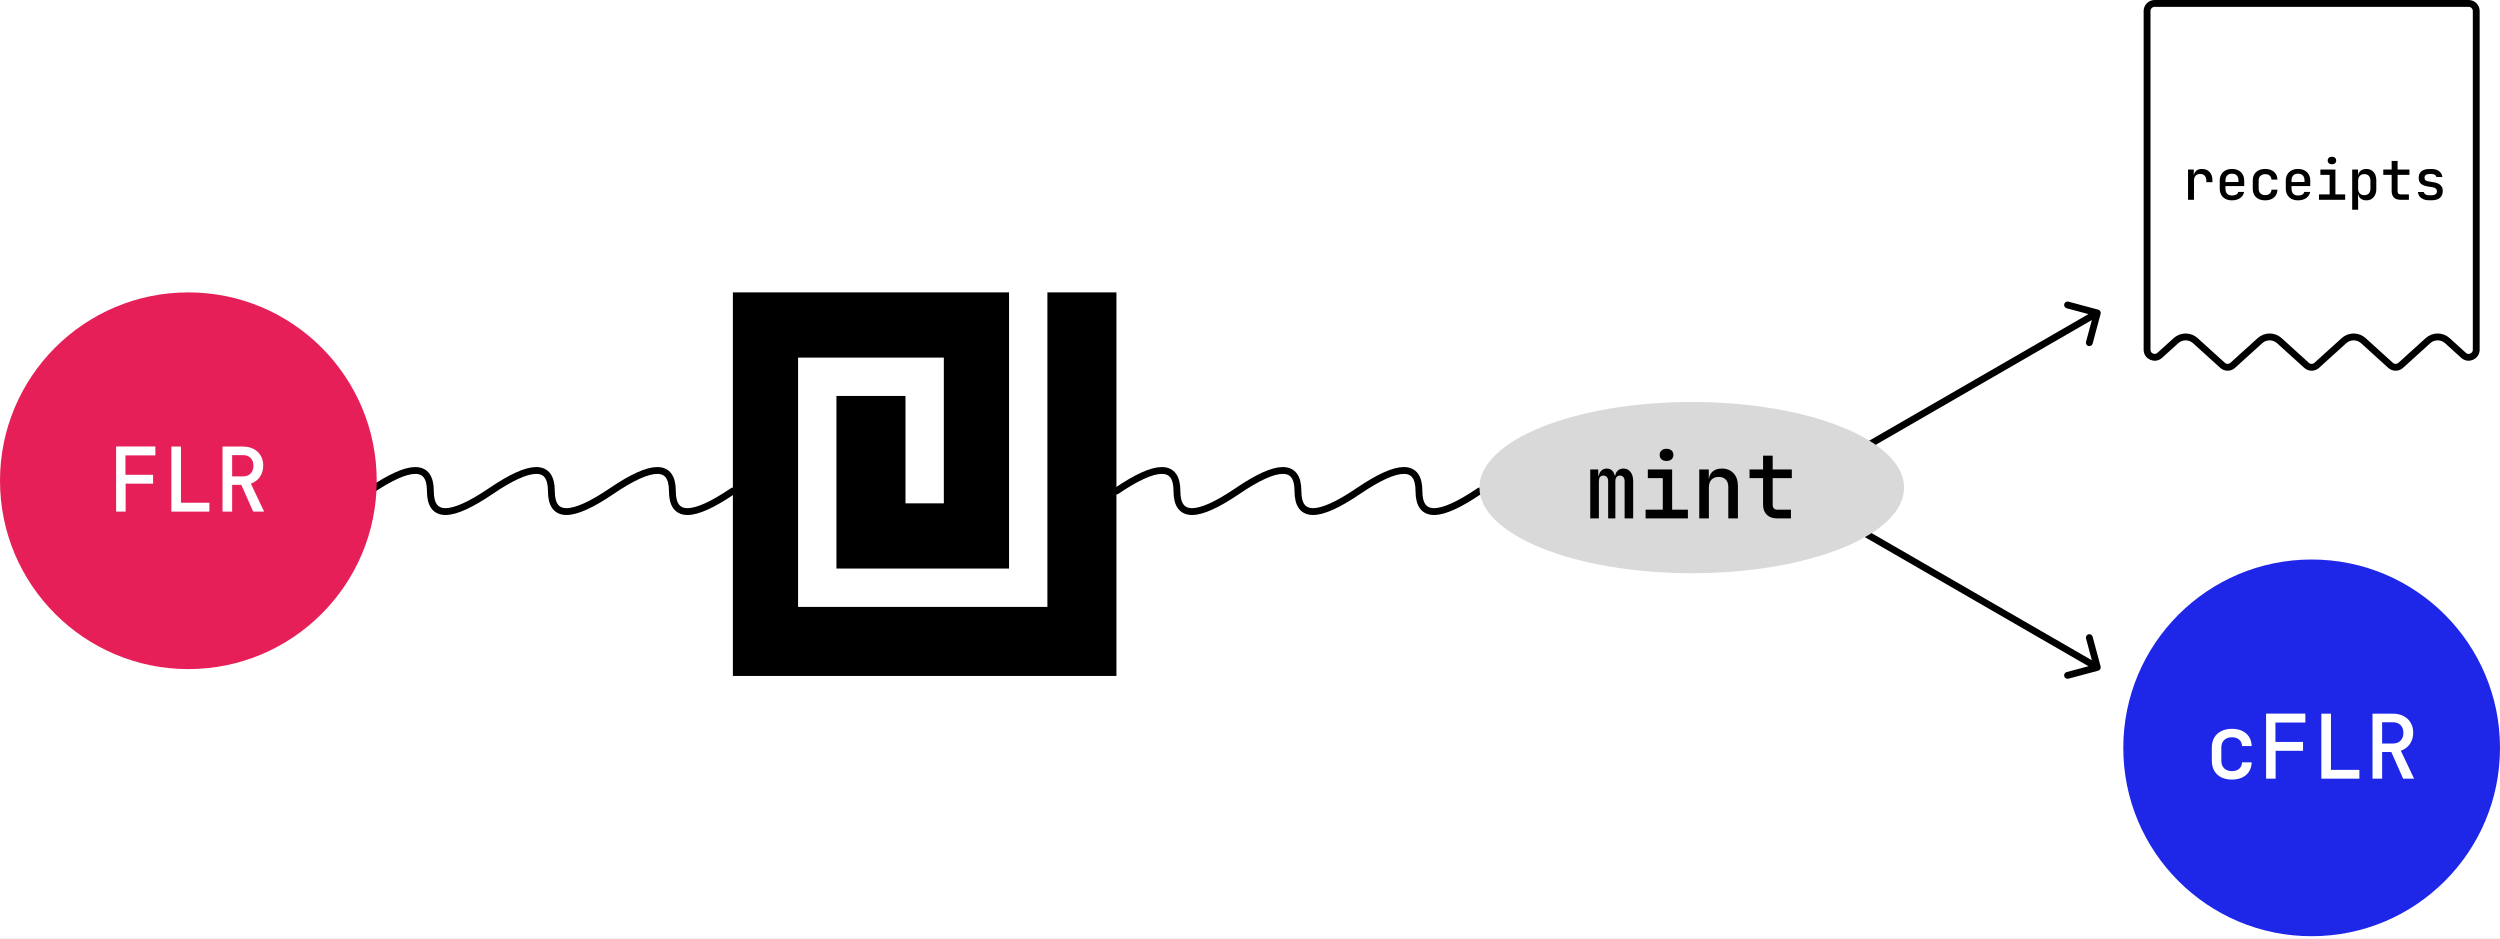
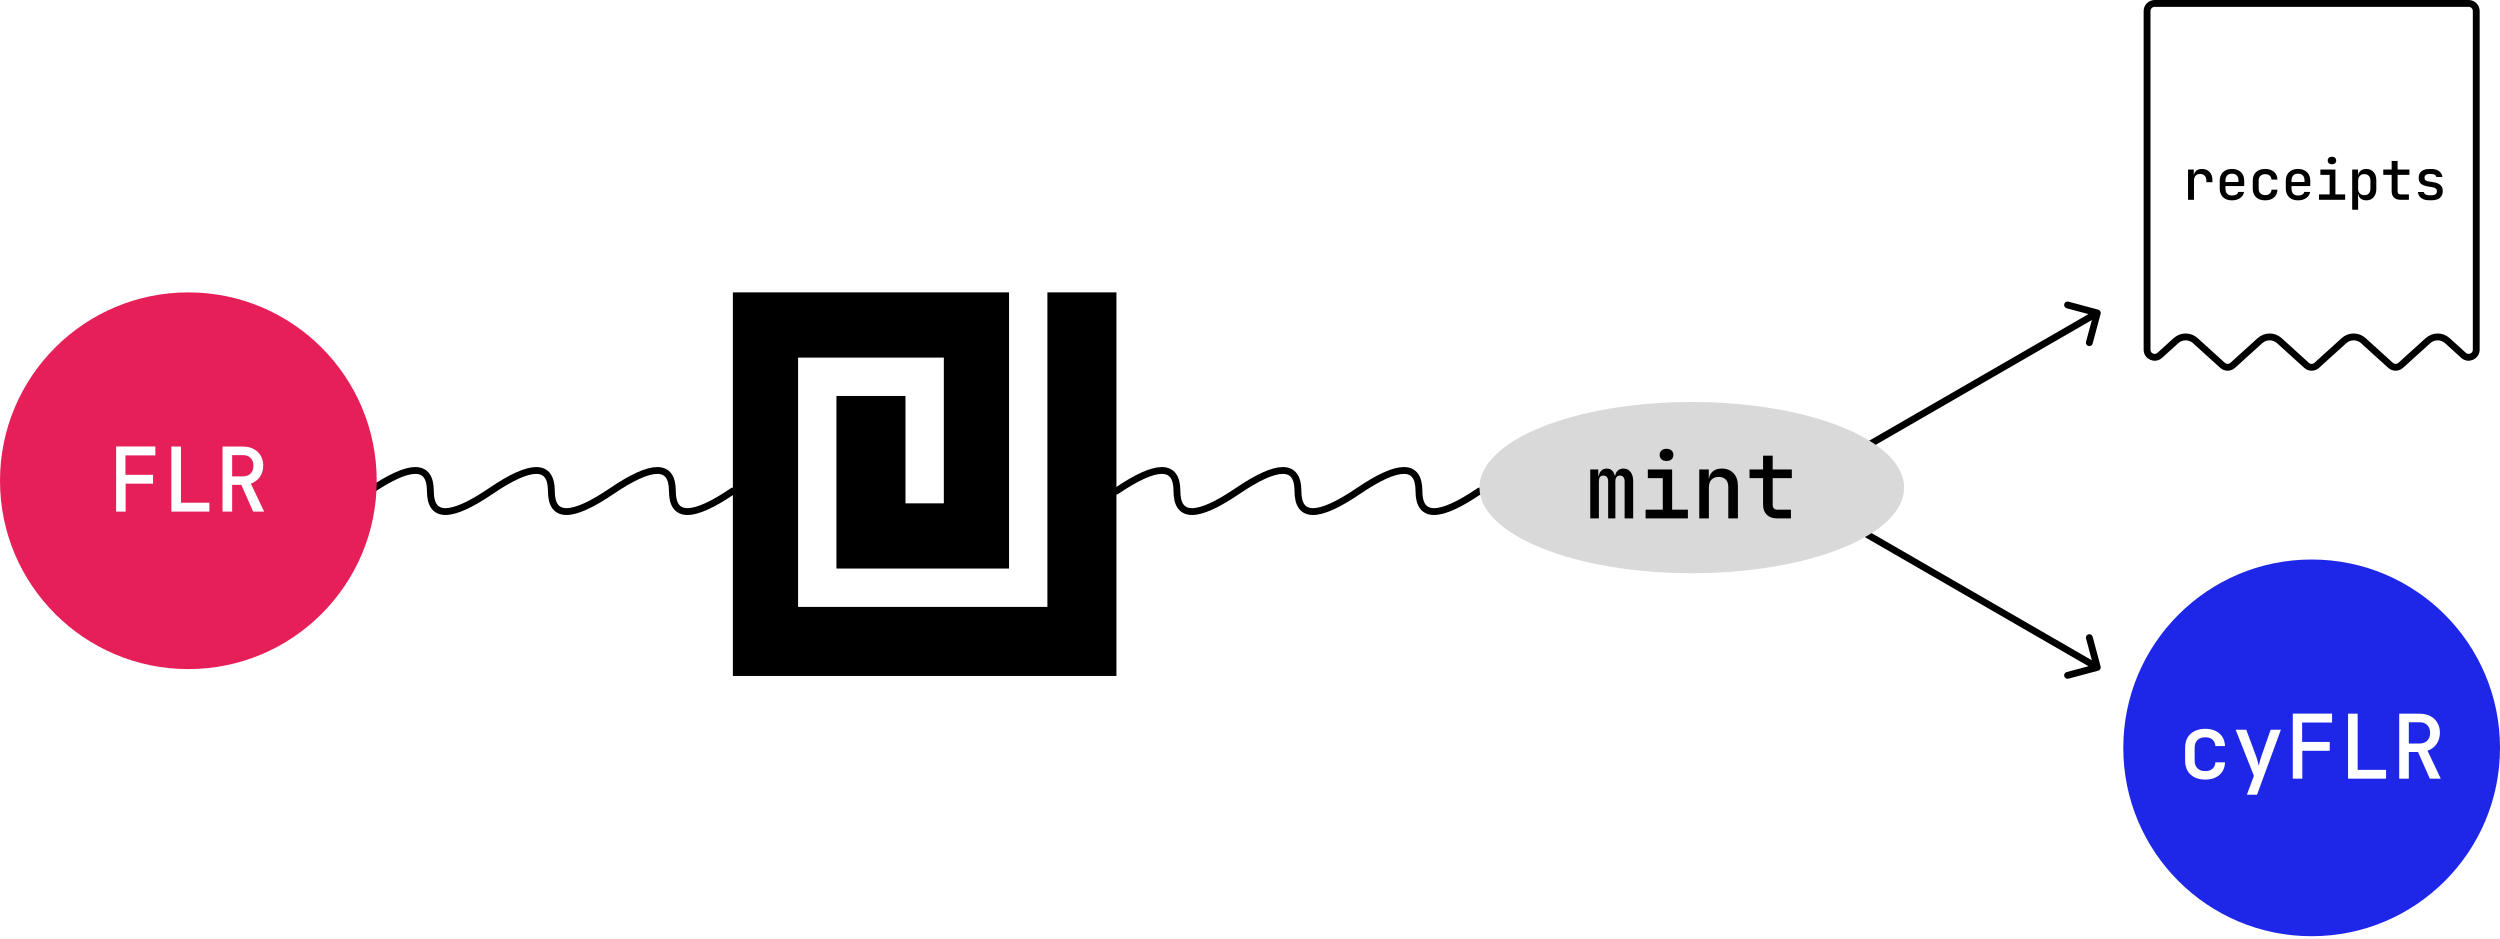
<svg xmlns="http://www.w3.org/2000/svg" width="365" height="137" viewBox="0 0 365 137" fill="none">
  <g clip-path="url(#clip0_66_245)">
    <rect width="365" height="137" fill="white" />
    <circle cx="337.5" cy="109.188" r="27.5" fill="#1E26E8" />
-     <path d="M325.862 113.818C325.273 113.818 324.753 113.71 324.302 113.493C323.86 113.268 323.518 112.947 323.275 112.531C323.041 112.107 322.924 111.613 322.924 111.049V109.177C322.924 108.605 323.041 108.111 323.275 107.695C323.518 107.279 323.86 106.963 324.302 106.746C324.753 106.521 325.273 106.408 325.862 106.408C326.72 106.408 327.409 106.634 327.929 107.084C328.449 107.535 328.722 108.15 328.748 108.93H327.344C327.318 108.523 327.175 108.207 326.915 107.981C326.655 107.756 326.304 107.643 325.862 107.643C325.385 107.643 325.008 107.778 324.731 108.046C324.454 108.306 324.315 108.679 324.315 109.164V111.049C324.315 111.535 324.454 111.912 324.731 112.18C325.008 112.449 325.385 112.583 325.862 112.583C326.304 112.583 326.655 112.471 326.915 112.245C327.175 112.02 327.318 111.704 327.344 111.296H328.748C328.722 112.076 328.449 112.692 327.929 113.142C327.409 113.593 326.72 113.818 325.862 113.818ZM330.849 113.688V104.185H336.582V105.485H332.214V108.319H336.244V109.619H332.24V113.688H330.849ZM338.917 113.688V104.198H340.321V112.401H344.468V113.688H338.917ZM346.387 113.688V104.198H349.364C349.962 104.198 350.482 104.315 350.924 104.549C351.366 104.775 351.708 105.095 351.951 105.511C352.202 105.927 352.328 106.417 352.328 106.98C352.328 107.613 352.163 108.163 351.834 108.631C351.513 109.091 351.076 109.416 350.521 109.606L352.458 113.688H350.859L349.13 109.788H347.791V113.688H346.387ZM347.791 108.553H349.364C349.832 108.553 350.205 108.415 350.482 108.137C350.759 107.851 350.898 107.474 350.898 107.006C350.898 106.521 350.759 106.14 350.482 105.862C350.205 105.585 349.832 105.446 349.364 105.446H347.791V108.553Z" fill="white" />
+     <path d="M321.965 113.818C321.375 113.818 320.855 113.71 320.405 113.493C319.963 113.268 319.62 112.947 319.378 112.531C319.144 112.107 319.027 111.613 319.027 111.049V109.177C319.027 108.605 319.144 108.111 319.378 107.695C319.62 107.279 319.963 106.963 320.405 106.746C320.855 106.521 321.375 106.408 321.965 106.408C322.823 106.408 323.512 106.634 324.032 107.084C324.552 107.535 324.825 108.15 324.851 108.93H323.447C323.421 108.523 323.278 108.207 323.018 107.981C322.758 107.756 322.407 107.643 321.965 107.643C321.488 107.643 321.111 107.778 320.834 108.046C320.556 108.306 320.418 108.679 320.418 109.164V111.049C320.418 111.535 320.556 111.912 320.834 112.18C321.111 112.449 321.488 112.583 321.965 112.583C322.407 112.583 322.758 112.471 323.018 112.245C323.278 112.02 323.421 111.704 323.447 111.296H324.851C324.825 112.076 324.552 112.692 324.032 113.142C323.512 113.593 322.823 113.818 321.965 113.818ZM328.044 116.028L329.071 113.272L326.406 106.538H327.953L329.448 110.568C329.508 110.742 329.569 110.95 329.63 111.192C329.69 111.435 329.742 111.634 329.786 111.79C329.82 111.634 329.868 111.435 329.929 111.192C329.989 110.95 330.05 110.742 330.111 110.568L331.515 106.538H333.01L329.526 116.028H328.044ZM334.747 113.688V104.185H340.48V105.485H336.112V108.319H340.142V109.619H336.138V113.688H334.747ZM342.814 113.688V104.198H344.218V112.401H348.365V113.688H342.814ZM350.284 113.688V104.198H353.261C353.859 104.198 354.379 104.315 354.821 104.549C355.263 104.775 355.606 105.095 355.848 105.511C356.1 105.927 356.225 106.417 356.225 106.98C356.225 107.613 356.061 108.163 355.731 108.631C355.411 109.091 354.973 109.416 354.418 109.606L356.355 113.688H354.756L353.027 109.788H351.688V113.688H350.284ZM351.688 108.553H353.261C353.729 108.553 354.102 108.415 354.379 108.137C354.657 107.851 354.795 107.474 354.795 107.006C354.795 106.521 354.657 106.14 354.379 105.862C354.102 105.585 353.729 105.446 353.261 105.446H351.688V108.553Z" fill="white" />
    <path d="M54 71.689C59.889 67.689 62.833 67.689 62.833 71.689C62.833 75.689 65.778 75.689 71.667 71.689C77.556 67.689 80.5 67.689 80.5 71.689C80.5 75.689 83.444 75.689 89.333 71.689C95.222 67.689 98.167 67.689 98.167 71.689C98.167 75.689 101.111 75.689 107 71.689" stroke="black" stroke-linecap="round" />
    <path d="M163 71.689C168.889 67.689 171.833 67.689 171.833 71.689C171.833 75.689 174.778 75.689 180.667 71.689C186.556 67.689 189.5 67.689 189.5 71.689C189.5 75.689 192.444 75.689 198.333 71.689C204.222 67.689 207.167 67.689 207.167 71.689C207.167 75.689 210.111 75.689 216 71.689" stroke="black" stroke-linecap="round" />
    <circle cx="27.5" cy="70.189" r="27.5" fill="#E61F59" />
    <path d="M16.952 74.689V65.186H22.685V66.486H18.317V69.32H22.347V70.62H18.343V74.689H16.952ZM25.02 74.689V65.198H26.424V73.401H30.57V74.689H25.02ZM32.489 74.689V65.198H35.467C36.065 65.198 36.584 65.316 37.026 65.549C37.468 65.775 37.811 66.096 38.053 66.511C38.305 66.927 38.431 67.417 38.431 67.981C38.431 68.613 38.266 69.163 37.937 69.632C37.616 70.091 37.178 70.416 36.623 70.606L38.56 74.689H36.962L35.233 70.788H33.894V74.689H32.489ZM33.894 69.553H35.467C35.934 69.553 36.307 69.415 36.584 69.138C36.862 68.852 37.001 68.475 37.001 68.007C37.001 67.521 36.862 67.14 36.584 66.862C36.307 66.585 35.934 66.447 35.467 66.447H33.894V69.553Z" fill="white" />
    <path d="M122.12 57.809L132.2 57.809L132.2 73.489L137.8 73.489L137.8 52.209L116.52 52.209L116.52 88.609L152.92 88.609L152.92 42.688L163 42.688L163 98.689L107 98.689L107 42.688L147.32 42.688L147.32 83.008L122.12 83.008L122.12 57.809Z" fill="black" />
-     <path d="M314.579 0.5H360.421C361.033 0.5 361.53 0.996 361.53 1.608V51.058C361.53 52.02 360.389 52.526 359.676 51.879L357.314 49.737C356.51 49.008 355.284 49.008 354.481 49.737L350.509 53.338C350.087 53.721 349.443 53.721 349.02 53.338L345.049 49.737C344.245 49.008 343.02 49.008 342.216 49.737L338.245 53.338C337.822 53.721 337.178 53.721 336.755 53.338L332.784 49.737C331.981 49.008 330.755 49.008 329.951 49.737L325.98 53.338C325.558 53.721 324.913 53.721 324.491 53.338L320.52 49.737C319.716 49.008 318.49 49.008 317.687 49.737L315.324 51.879C314.611 52.526 313.471 52.02 313.471 51.058V1.608C313.471 0.996 313.967 0.5 314.579 0.5Z" fill="white" stroke="black" />
+     <path d="M313.471 1.608C313.471 0.996 313.967 0.5 314.579 0.5H360.421C361.033 0.5 361.53 0.996 361.53 1.608V51.058C361.53 52.02 360.389 52.526 359.676 51.879L357.314 49.737C356.51 49.008 355.284 49.008 354.481 49.737L350.509 53.338C350.087 53.721 349.443 53.721 349.02 53.338L345.049 49.737C344.245 49.008 343.02 49.008 342.216 49.737L338.245 53.338C337.822 53.721 337.178 53.721 336.755 53.338L332.784 49.737C331.981 49.008 330.755 49.008 329.951 49.737L325.98 53.338C325.558 53.721 324.913 53.721 324.491 53.338L320.52 49.737C319.716 49.008 318.49 49.008 317.687 49.737L315.324 51.879C314.611 52.526 313.471 52.02 313.471 51.058V1.608Z" fill="white" stroke="black" />
    <path d="M319.453 29.17V24.747H320.289V25.591H320.498L320.233 26.114C320.233 25.637 320.337 25.277 320.546 25.036C320.756 24.79 321.067 24.666 321.479 24.666C321.951 24.666 322.324 24.814 322.597 25.108C322.876 25.398 323.015 25.797 323.015 26.307V26.604H322.123V26.379C322.123 26.063 322.042 25.822 321.882 25.655C321.726 25.484 321.506 25.398 321.222 25.398C320.938 25.398 320.715 25.484 320.555 25.655C320.399 25.827 320.321 26.068 320.321 26.379V29.17H319.453ZM325.867 29.25C325.508 29.25 325.192 29.181 324.918 29.041C324.65 28.896 324.444 28.695 324.299 28.438C324.154 28.181 324.082 27.881 324.082 27.537V26.379C324.082 26.031 324.154 25.73 324.299 25.478C324.444 25.221 324.65 25.023 324.918 24.883C325.192 24.738 325.508 24.666 325.867 24.666C326.232 24.666 326.548 24.738 326.816 24.883C327.084 25.023 327.291 25.221 327.436 25.478C327.58 25.73 327.653 26.031 327.653 26.379V27.167H324.918V27.537C324.918 27.864 324.999 28.114 325.16 28.285C325.326 28.457 325.564 28.543 325.875 28.543C326.127 28.543 326.331 28.5 326.487 28.414C326.642 28.323 326.739 28.191 326.776 28.02H327.637C327.572 28.395 327.379 28.695 327.058 28.921C326.736 29.14 326.339 29.25 325.867 29.25ZM326.816 26.645V26.371C326.816 26.049 326.736 25.8 326.575 25.623C326.414 25.446 326.178 25.358 325.867 25.358C325.562 25.358 325.326 25.446 325.16 25.623C324.999 25.8 324.918 26.052 324.918 26.379V26.58L326.881 26.572L326.816 26.645ZM330.722 29.25C330.357 29.25 330.036 29.183 329.757 29.049C329.483 28.91 329.272 28.712 329.121 28.454C328.977 28.191 328.904 27.886 328.904 27.537V26.379C328.904 26.025 328.977 25.72 329.121 25.462C329.272 25.205 329.483 25.009 329.757 24.875C330.036 24.736 330.357 24.666 330.722 24.666C331.253 24.666 331.679 24.806 332.001 25.084C332.322 25.363 332.491 25.744 332.507 26.226H331.639C331.623 25.974 331.534 25.779 331.373 25.639C331.212 25.5 330.995 25.43 330.722 25.43C330.427 25.43 330.194 25.513 330.022 25.68C329.851 25.84 329.765 26.071 329.765 26.371V27.537C329.765 27.838 329.851 28.071 330.022 28.237C330.194 28.403 330.427 28.486 330.722 28.486C330.995 28.486 331.212 28.417 331.373 28.277C331.534 28.138 331.623 27.942 331.639 27.69H332.507C332.491 28.173 332.322 28.553 332.001 28.832C331.679 29.111 331.253 29.25 330.722 29.25ZM335.512 29.25C335.153 29.25 334.836 29.181 334.563 29.041C334.295 28.896 334.089 28.695 333.944 28.438C333.799 28.181 333.727 27.881 333.727 27.537V26.379C333.727 26.031 333.799 25.73 333.944 25.478C334.089 25.221 334.295 25.023 334.563 24.883C334.836 24.738 335.153 24.666 335.512 24.666C335.877 24.666 336.193 24.738 336.461 24.883C336.729 25.023 336.936 25.221 337.08 25.478C337.225 25.73 337.297 26.031 337.297 26.379V27.167H334.563V27.537C334.563 27.864 334.643 28.114 334.804 28.285C334.971 28.457 335.209 28.543 335.52 28.543C335.772 28.543 335.976 28.5 336.131 28.414C336.287 28.323 336.383 28.191 336.421 28.02H337.281C337.217 28.395 337.024 28.695 336.702 28.921C336.381 29.14 335.984 29.25 335.512 29.25ZM336.461 26.645V26.371C336.461 26.049 336.381 25.8 336.22 25.623C336.059 25.446 335.823 25.358 335.512 25.358C335.206 25.358 334.971 25.446 334.804 25.623C334.643 25.8 334.563 26.052 334.563 26.379V26.58L336.525 26.572L336.461 26.645ZM338.573 29.17V28.382H340.125V25.535H338.774V24.747H340.97V28.382H342.393V29.17H338.573ZM340.463 23.983C340.275 23.983 340.125 23.934 340.013 23.838C339.9 23.736 339.844 23.602 339.844 23.436C339.844 23.264 339.9 23.13 340.013 23.034C340.125 22.932 340.275 22.881 340.463 22.881C340.651 22.881 340.801 22.932 340.913 23.034C341.026 23.13 341.082 23.264 341.082 23.436C341.082 23.602 341.026 23.736 340.913 23.838C340.801 23.934 340.651 23.983 340.463 23.983ZM343.42 30.618V24.747H344.28V25.591H344.465L344.28 25.792C344.28 25.444 344.387 25.17 344.602 24.972C344.822 24.768 345.114 24.666 345.478 24.666C345.923 24.666 346.277 24.816 346.54 25.116C346.808 25.411 346.942 25.816 346.942 26.331V27.578C346.942 27.921 346.88 28.218 346.757 28.47C346.639 28.717 346.47 28.91 346.25 29.049C346.036 29.183 345.779 29.25 345.478 29.25C345.119 29.25 344.83 29.151 344.61 28.953C344.39 28.749 344.28 28.473 344.28 28.124L344.465 28.326H344.264L344.288 29.355V30.618H343.42ZM345.181 28.494C345.465 28.494 345.685 28.414 345.84 28.253C346.001 28.087 346.082 27.848 346.082 27.537V26.379C346.082 26.068 346.001 25.832 345.84 25.672C345.685 25.505 345.465 25.422 345.181 25.422C344.907 25.422 344.69 25.508 344.529 25.68C344.369 25.846 344.288 26.079 344.288 26.379V27.537C344.288 27.838 344.369 28.073 344.529 28.245C344.69 28.411 344.907 28.494 345.181 28.494ZM350.462 29.17C350.059 29.17 349.746 29.06 349.521 28.84C349.295 28.62 349.183 28.315 349.183 27.923V25.535H347.96V24.747H349.183V23.5H350.051V24.747H351.78V25.535H350.051V27.923C350.051 28.229 350.199 28.382 350.494 28.382H351.7V29.17H350.462ZM354.649 29.242C354.332 29.242 354.053 29.191 353.812 29.09C353.576 28.988 353.389 28.848 353.249 28.671C353.115 28.489 353.037 28.274 353.016 28.028H353.884C353.906 28.173 353.984 28.291 354.118 28.382C354.252 28.468 354.429 28.51 354.649 28.51H354.994C355.257 28.51 355.455 28.457 355.589 28.35C355.724 28.242 355.791 28.1 355.791 27.923C355.791 27.752 355.729 27.618 355.606 27.521C355.488 27.419 355.311 27.352 355.075 27.32L354.504 27.232C354.032 27.157 353.683 27.023 353.458 26.83C353.238 26.631 353.128 26.339 353.128 25.953C353.128 25.546 353.26 25.232 353.523 25.012C353.791 24.787 354.185 24.674 354.705 24.674H355.01C355.472 24.674 355.839 24.781 356.112 24.996C356.391 25.205 356.549 25.486 356.587 25.84H355.718C355.697 25.712 355.624 25.607 355.501 25.527C355.383 25.446 355.22 25.406 355.01 25.406H354.705C354.453 25.406 354.268 25.454 354.15 25.551C354.037 25.642 353.981 25.779 353.981 25.961C353.981 26.122 354.032 26.242 354.134 26.323C354.236 26.403 354.394 26.46 354.608 26.492L355.195 26.588C355.694 26.658 356.059 26.797 356.289 27.006C356.525 27.21 356.643 27.508 356.643 27.899C356.643 28.323 356.504 28.652 356.225 28.888C355.951 29.124 355.541 29.242 354.994 29.242H354.649Z" fill="black" />
    <path d="M306.337 97.921C306.604 97.85 306.762 97.576 306.691 97.309L305.526 92.962C305.455 92.696 305.181 92.537 304.914 92.609C304.647 92.68 304.489 92.954 304.56 93.221L305.596 97.085L301.732 98.12C301.465 98.192 301.307 98.466 301.378 98.733C301.45 98.999 301.724 99.158 301.991 99.086L306.337 97.921ZM271.75 78.121L305.958 97.871L306.458 97.005L272.25 77.255L271.75 78.121Z" fill="black" />
    <path d="M306.337 45.206C306.604 45.277 306.762 45.551 306.691 45.818L305.526 50.165C305.455 50.431 305.181 50.59 304.914 50.518C304.647 50.447 304.489 50.172 304.56 49.906L305.596 46.042L301.732 45.007C301.465 44.935 301.307 44.661 301.378 44.394C301.45 44.128 301.724 43.969 301.991 44.041L306.337 45.206ZM271.75 65.005L305.958 45.255L306.458 46.121L272.25 65.871L271.75 65.005Z" fill="black" />
    <ellipse cx="247" cy="71.189" rx="31" ry="12.5" fill="#D9D9D9" />
    <path d="M232.177 75.689V68.538H233.347V69.448H233.607L233.412 69.722C233.412 69.323 233.52 69.007 233.737 68.772C233.954 68.53 234.244 68.409 234.608 68.409C234.998 68.409 235.297 68.56 235.505 68.864C235.722 69.167 235.83 69.583 235.83 70.112L235.518 69.448H236.012L235.804 69.722C235.804 69.323 235.912 69.007 236.129 68.772C236.354 68.53 236.653 68.409 237.026 68.409C237.468 68.409 237.815 68.578 238.066 68.915C238.317 69.245 238.443 69.687 238.443 70.242V75.689H237.195V70.281C237.195 70.012 237.134 69.804 237.013 69.656C236.9 69.509 236.736 69.436 236.519 69.436C236.302 69.436 236.133 69.509 236.012 69.656C235.899 69.795 235.843 69.999 235.843 70.267V75.689H234.79V70.281C234.79 70.003 234.729 69.795 234.608 69.656C234.487 69.509 234.313 69.436 234.088 69.436C233.871 69.436 233.707 69.509 233.594 69.656C233.49 69.795 233.438 69.999 233.438 70.267V75.689H232.177ZM240.258 75.689V74.415H242.767V69.812H240.583V68.538H244.132V74.415H246.433V75.689H240.258ZM243.313 67.303C243.01 67.303 242.767 67.225 242.585 67.07C242.403 66.905 242.312 66.688 242.312 66.419C242.312 66.142 242.403 65.925 242.585 65.769C242.767 65.605 243.01 65.522 243.313 65.522C243.616 65.522 243.859 65.605 244.041 65.769C244.223 65.925 244.314 66.142 244.314 66.419C244.314 66.688 244.223 66.905 244.041 67.07C243.859 67.225 243.616 67.303 243.313 67.303ZM248.092 75.689V68.538H249.483V69.903H249.821L249.483 70.228C249.483 69.656 249.652 69.21 249.99 68.889C250.328 68.569 250.796 68.409 251.394 68.409C252.105 68.409 252.672 68.638 253.097 69.097C253.522 69.548 253.734 70.159 253.734 70.93V75.689H252.33V71.087C252.33 70.618 252.204 70.259 251.953 70.007C251.702 69.756 251.359 69.63 250.926 69.63C250.484 69.63 250.133 69.765 249.873 70.034C249.622 70.293 249.496 70.675 249.496 71.177V75.689H248.092ZM259.475 75.689C258.825 75.689 258.318 75.511 257.954 75.156C257.59 74.8 257.408 74.306 257.408 73.674V69.812H255.432V68.538H257.408V66.523H258.812V68.538H261.607V69.812H258.812V73.674C258.812 74.168 259.05 74.415 259.527 74.415H261.477V75.689H259.475Z" fill="black" />
  </g>
  <defs>
    <clipPath id="clip0_66_245">
      <rect width="365" height="137" fill="white" />
    </clipPath>
  </defs>
</svg>
